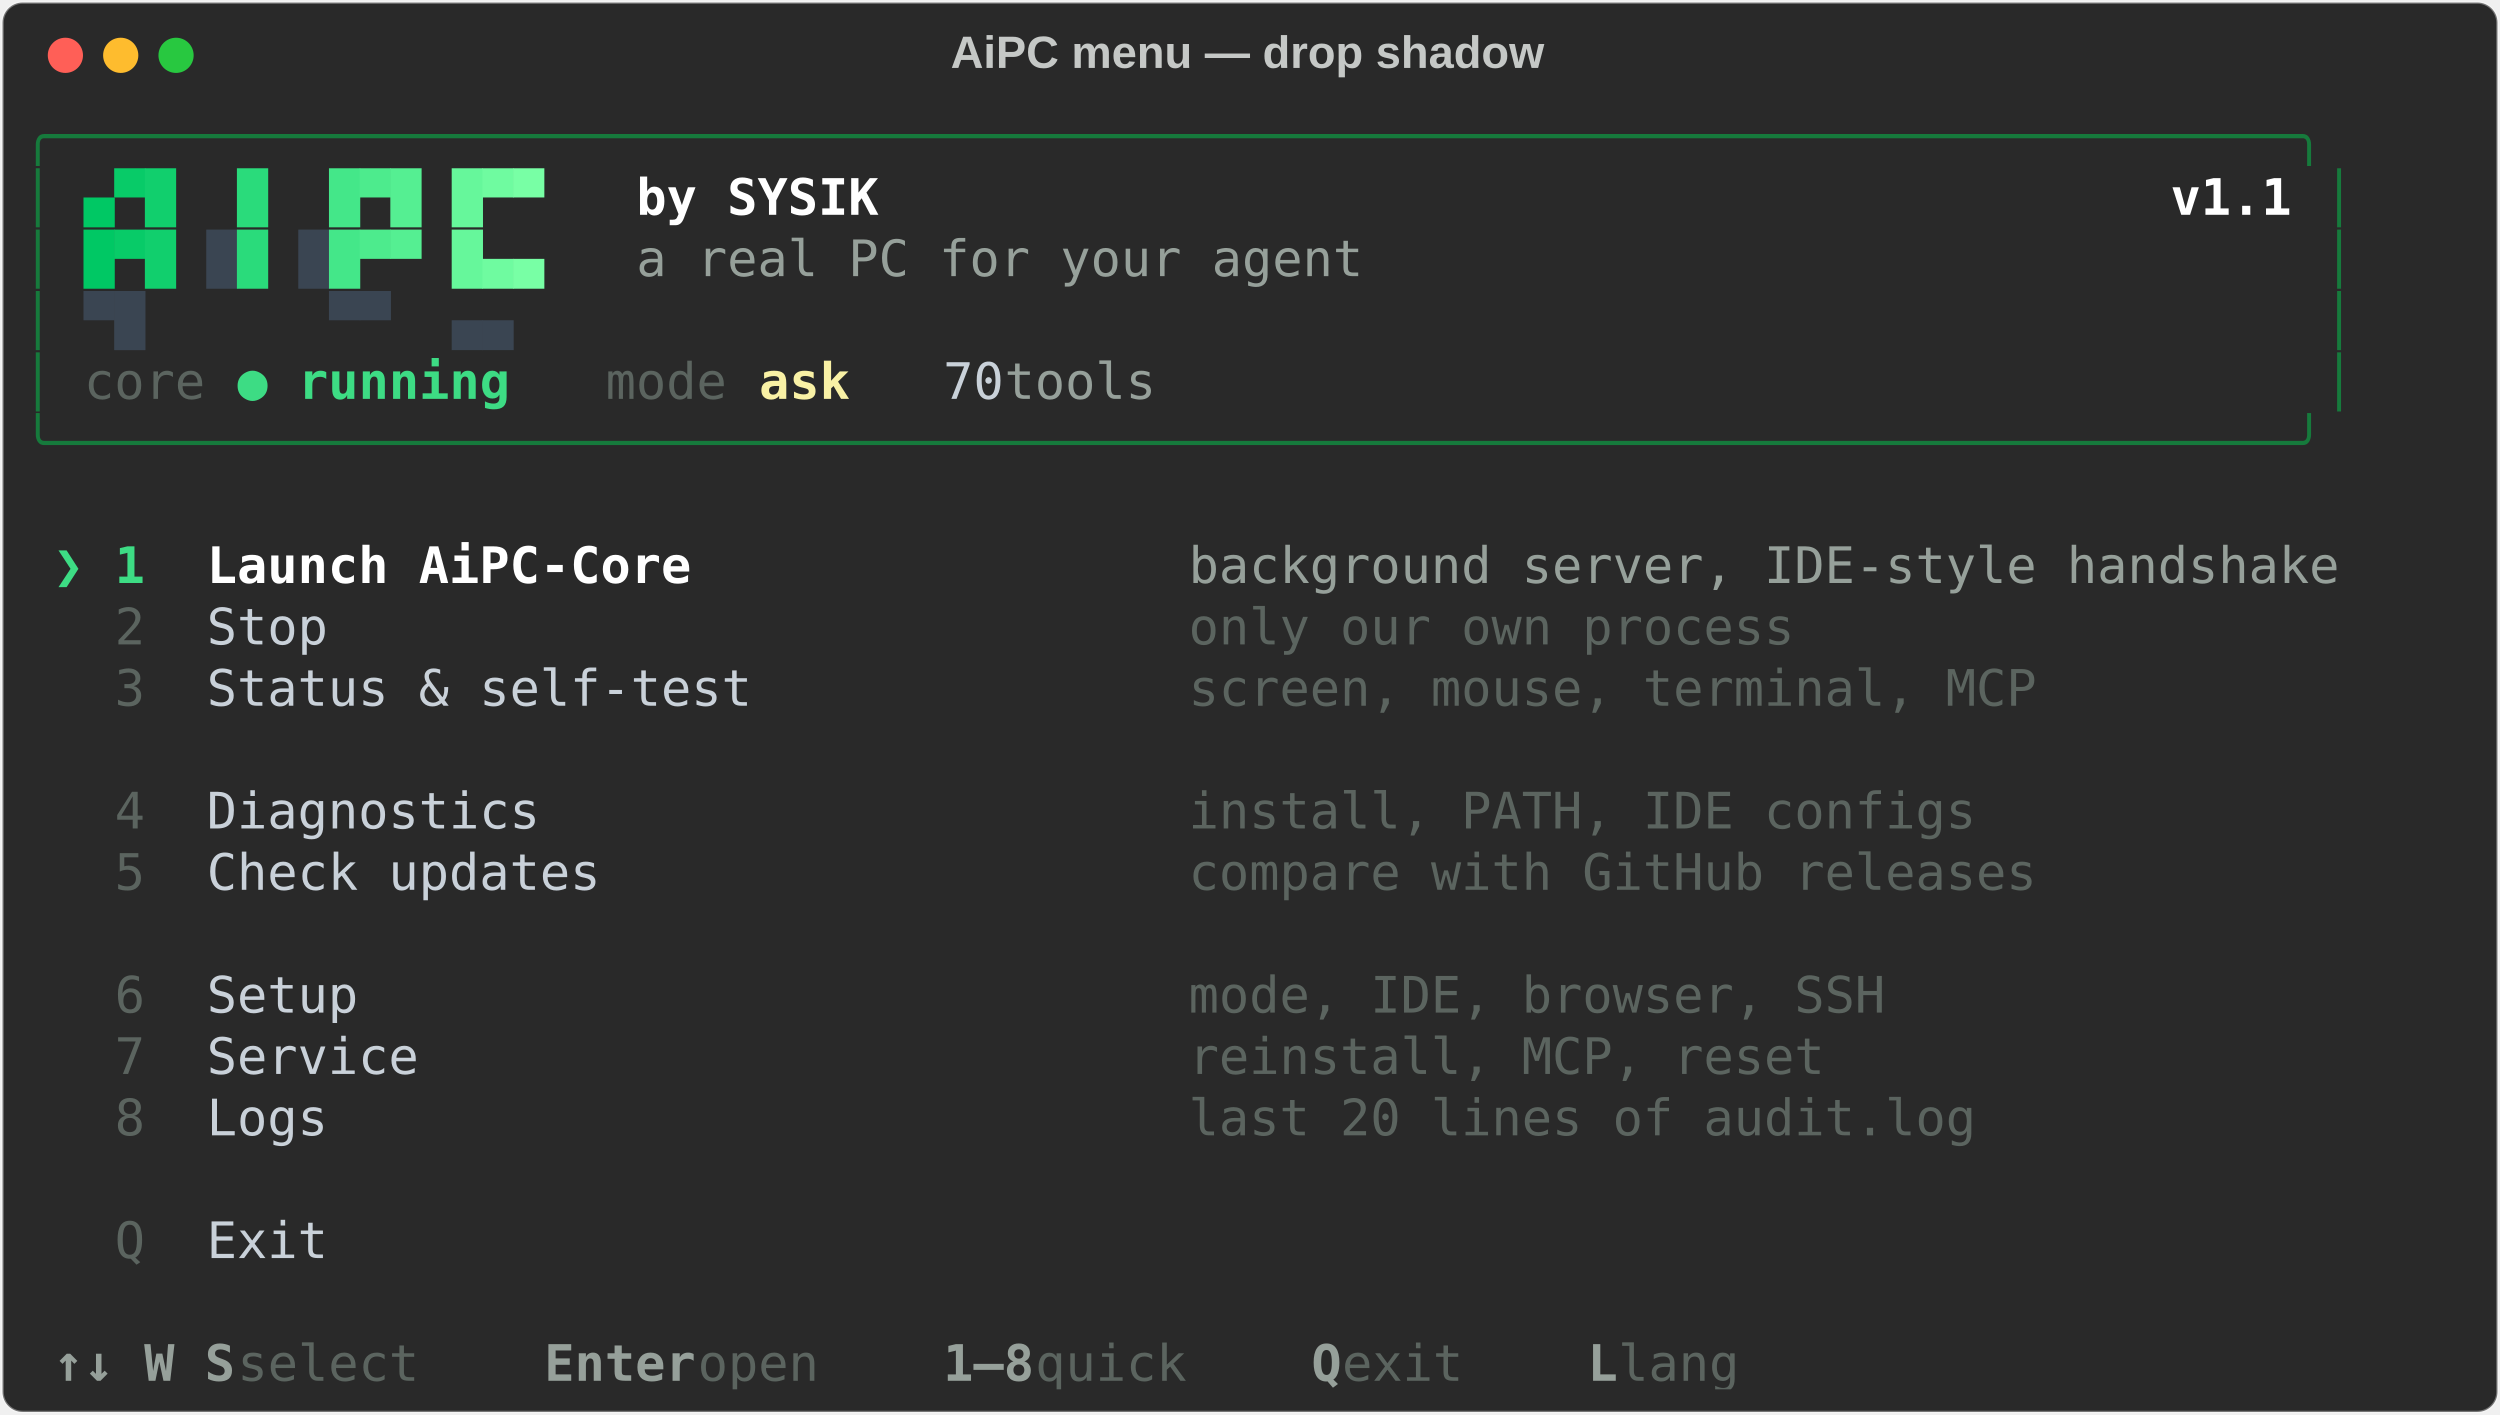
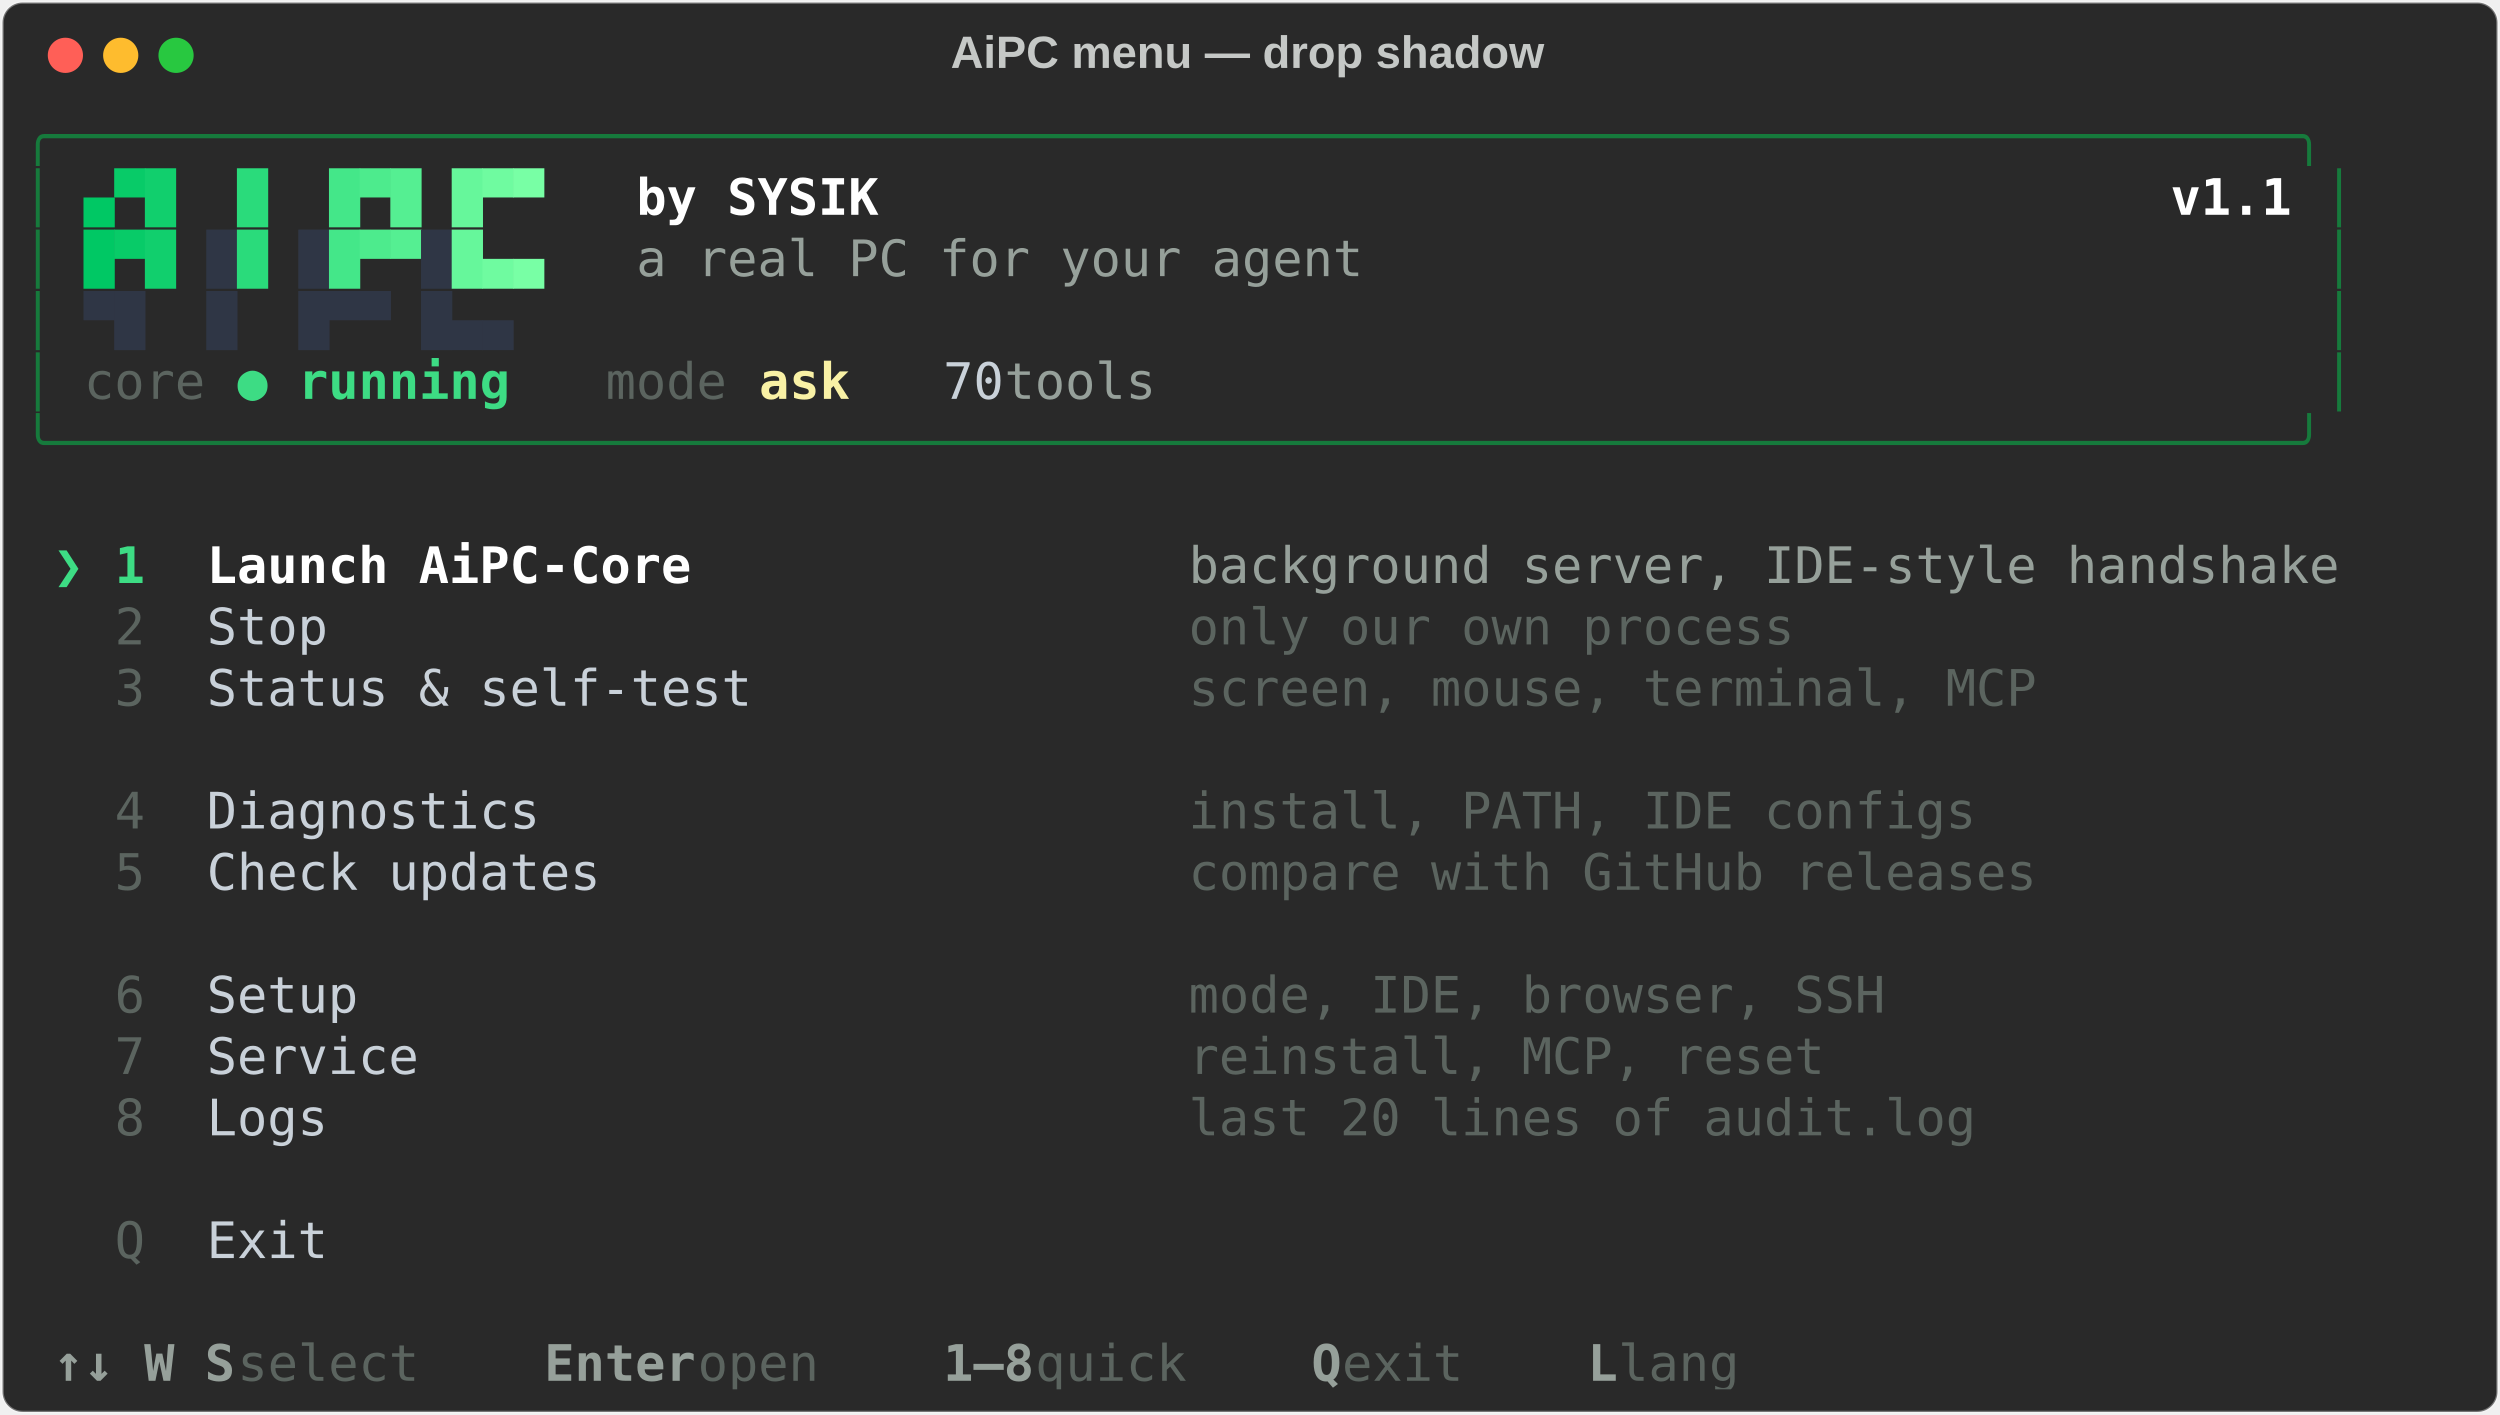
<svg xmlns="http://www.w3.org/2000/svg" class="rich-terminal" viewBox="0 0 994 562.4">
  <style>

    @font-face {
        font-family: "Fira Code";
        src: local("FiraCode-Regular"),
                url("https://cdnjs.cloudflare.com/ajax/libs/firacode/6.2.0/woff2/FiraCode-Regular.woff2") format("woff2"),
                url("https://cdnjs.cloudflare.com/ajax/libs/firacode/6.2.0/woff/FiraCode-Regular.woff") format("woff");
        font-style: normal;
        font-weight: 400;
    }
    @font-face {
        font-family: "Fira Code";
        src: local("FiraCode-Bold"),
                url("https://cdnjs.cloudflare.com/ajax/libs/firacode/6.2.0/woff2/FiraCode-Bold.woff2") format("woff2"),
                url("https://cdnjs.cloudflare.com/ajax/libs/firacode/6.2.0/woff/FiraCode-Bold.woff") format("woff");
        font-style: bold;
        font-weight: 700;
    }

-     .terminal-64124390-matrix {
+     .terminal-2861305005-matrix {
        font-family: Fira Code, monospace;
        font-size: 20px;
        line-height: 24.4px;
        font-variant-east-asian: full-width;
    }

-     .terminal-64124390-title {
+     .terminal-2861305005-title {
        font-size: 18px;
        font-weight: bold;
        font-family: arial;
    }

-     .terminal-64124390-r1 { fill: #167a3c }
- .terminal-64124390-r2 { fill: #c5c8c6 }
- .terminal-64124390-r3 { fill: #00c864;font-weight: bold }
- .terminal-64124390-r4 { fill: #08cb68;font-weight: bold }
- .terminal-64124390-r5 { fill: #11cf6d;font-weight: bold }
- .terminal-64124390-r6 { fill: #19d371;font-weight: bold }
- .terminal-64124390-r7 { fill: #22d776;font-weight: bold }
- .terminal-64124390-r8 { fill: #2adb7b;font-weight: bold }
- .terminal-64124390-r9 { fill: #33df7f;font-weight: bold }
- .terminal-64124390-r10 { fill: #3ce384;font-weight: bold }
- .terminal-64124390-r11 { fill: #44e789;font-weight: bold }
- .terminal-64124390-r12 { fill: #4deb8d;font-weight: bold }
- .terminal-64124390-r13 { fill: #55ef92;font-weight: bold }
- .terminal-64124390-r14 { fill: #5ef397;font-weight: bold }
- .terminal-64124390-r15 { fill: #66f79b;font-weight: bold }
- .terminal-64124390-r16 { fill: #6ffba0;font-weight: bold }
- .terminal-64124390-r17 { fill: #78ffa5;font-weight: bold }
- .terminal-64124390-r18 { fill: #ffffff;font-weight: bold }
- .terminal-64124390-r19 { fill: #3a4552 }
- .terminal-64124390-r20 { fill: #96a09a }
- .terminal-64124390-r21 { fill: #5b645f }
- .terminal-64124390-r22 { fill: #3ddc84;font-weight: bold }
- .terminal-64124390-r23 { fill: #f9f1a5;font-weight: bold }
- .terminal-64124390-r24 { fill: #c9d1d9 }
- .terminal-64124390-r25 { fill: #96a09a;font-weight: bold }
+     .terminal-2861305005-r1 { fill: #167a3c }
+ .terminal-2861305005-r2 { fill: #c5c8c6 }
+ .terminal-2861305005-r3 { fill: #00c864;font-weight: bold }
+ .terminal-2861305005-r4 { fill: #08cb68;font-weight: bold }
+ .terminal-2861305005-r5 { fill: #11cf6d;font-weight: bold }
+ .terminal-2861305005-r6 { fill: #19d371;font-weight: bold }
+ .terminal-2861305005-r7 { fill: #22d776;font-weight: bold }
+ .terminal-2861305005-r8 { fill: #2adb7b;font-weight: bold }
+ .terminal-2861305005-r9 { fill: #33df7f;font-weight: bold }
+ .terminal-2861305005-r10 { fill: #3ce384;font-weight: bold }
+ .terminal-2861305005-r11 { fill: #44e789;font-weight: bold }
+ .terminal-2861305005-r12 { fill: #4deb8d;font-weight: bold }
+ .terminal-2861305005-r13 { fill: #55ef92;font-weight: bold }
+ .terminal-2861305005-r14 { fill: #5ef397;font-weight: bold }
+ .terminal-2861305005-r15 { fill: #66f79b;font-weight: bold }
+ .terminal-2861305005-r16 { fill: #6ffba0;font-weight: bold }
+ .terminal-2861305005-r17 { fill: #78ffa5;font-weight: bold }
+ .terminal-2861305005-r18 { fill: #ffffff;font-weight: bold }
+ .terminal-2861305005-r19 { fill: #2f3645 }
+ .terminal-2861305005-r20 { fill: #96a09a }
+ .terminal-2861305005-r21 { fill: #5b645f }
+ .terminal-2861305005-r22 { fill: #3ddc84;font-weight: bold }
+ .terminal-2861305005-r23 { fill: #f9f1a5;font-weight: bold }
+ .terminal-2861305005-r24 { fill: #c9d1d9 }
+ .terminal-2861305005-r25 { fill: #96a09a;font-weight: bold }
    </style>
  <defs>
-     <clipPath id="terminal-64124390-clip-terminal">
+     <clipPath id="terminal-2861305005-clip-terminal">
      <rect x="0" y="0" width="975.0" height="511.4" />
    </clipPath>
-     <clipPath id="terminal-64124390-line-0">
+     <clipPath id="terminal-2861305005-line-0">
      <rect x="0" y="1.5" width="976" height="24.65" />
    </clipPath>
-     <clipPath id="terminal-64124390-line-1">
+     <clipPath id="terminal-2861305005-line-1">
      <rect x="0" y="25.9" width="976" height="24.65" />
    </clipPath>
-     <clipPath id="terminal-64124390-line-2">
+     <clipPath id="terminal-2861305005-line-2">
      <rect x="0" y="50.3" width="976" height="24.65" />
    </clipPath>
-     <clipPath id="terminal-64124390-line-3">
+     <clipPath id="terminal-2861305005-line-3">
      <rect x="0" y="74.7" width="976" height="24.65" />
    </clipPath>
-     <clipPath id="terminal-64124390-line-4">
+     <clipPath id="terminal-2861305005-line-4">
      <rect x="0" y="99.1" width="976" height="24.65" />
    </clipPath>
-     <clipPath id="terminal-64124390-line-5">
+     <clipPath id="terminal-2861305005-line-5">
      <rect x="0" y="123.5" width="976" height="24.65" />
    </clipPath>
-     <clipPath id="terminal-64124390-line-6">
+     <clipPath id="terminal-2861305005-line-6">
      <rect x="0" y="147.9" width="976" height="24.65" />
    </clipPath>
-     <clipPath id="terminal-64124390-line-7">
+     <clipPath id="terminal-2861305005-line-7">
      <rect x="0" y="172.3" width="976" height="24.65" />
    </clipPath>
-     <clipPath id="terminal-64124390-line-8">
+     <clipPath id="terminal-2861305005-line-8">
      <rect x="0" y="196.7" width="976" height="24.65" />
    </clipPath>
-     <clipPath id="terminal-64124390-line-9">
+     <clipPath id="terminal-2861305005-line-9">
      <rect x="0" y="221.1" width="976" height="24.65" />
    </clipPath>
-     <clipPath id="terminal-64124390-line-10">
+     <clipPath id="terminal-2861305005-line-10">
      <rect x="0" y="245.5" width="976" height="24.65" />
    </clipPath>
-     <clipPath id="terminal-64124390-line-11">
+     <clipPath id="terminal-2861305005-line-11">
      <rect x="0" y="269.9" width="976" height="24.65" />
    </clipPath>
-     <clipPath id="terminal-64124390-line-12">
+     <clipPath id="terminal-2861305005-line-12">
      <rect x="0" y="294.3" width="976" height="24.65" />
    </clipPath>
-     <clipPath id="terminal-64124390-line-13">
+     <clipPath id="terminal-2861305005-line-13">
      <rect x="0" y="318.7" width="976" height="24.65" />
    </clipPath>
-     <clipPath id="terminal-64124390-line-14">
+     <clipPath id="terminal-2861305005-line-14">
      <rect x="0" y="343.1" width="976" height="24.65" />
    </clipPath>
-     <clipPath id="terminal-64124390-line-15">
+     <clipPath id="terminal-2861305005-line-15">
      <rect x="0" y="367.5" width="976" height="24.65" />
    </clipPath>
-     <clipPath id="terminal-64124390-line-16">
+     <clipPath id="terminal-2861305005-line-16">
      <rect x="0" y="391.9" width="976" height="24.65" />
    </clipPath>
-     <clipPath id="terminal-64124390-line-17">
+     <clipPath id="terminal-2861305005-line-17">
      <rect x="0" y="416.3" width="976" height="24.65" />
    </clipPath>
-     <clipPath id="terminal-64124390-line-18">
+     <clipPath id="terminal-2861305005-line-18">
      <rect x="0" y="440.7" width="976" height="24.65" />
    </clipPath>
-     <clipPath id="terminal-64124390-line-19">
+     <clipPath id="terminal-2861305005-line-19">
      <rect x="0" y="465.1" width="976" height="24.65" />
    </clipPath>
  </defs>
  <rect fill="#292929" stroke="rgba(255,255,255,0.35)" stroke-width="1" x="1" y="1" width="992" height="560.4" rx="8" />
-   <text class="terminal-64124390-title" fill="#c5c8c6" text-anchor="middle" x="496" y="27">AiPC menu — drop shadow</text>
+   <text class="terminal-2861305005-title" fill="#c5c8c6" text-anchor="middle" x="496" y="27">AiPC menu — drop shadow</text>
  <g transform="translate(26,22)">
    <circle cx="0" cy="0" r="7" fill="#ff5f57" />
    <circle cx="22" cy="0" r="7" fill="#febc2e" />
    <circle cx="44" cy="0" r="7" fill="#28c840" />
  </g>
-   <g transform="translate(9, 41)" clip-path="url(#terminal-64124390-clip-terminal)">
-     <g class="terminal-64124390-matrix">
-       <text class="terminal-64124390-r1" x="0" y="20" textLength="927.2" clip-path="url(#terminal-64124390-line-0)">╭──────────────────────────────────────────────────────────────────────────╮</text>
-       <text class="terminal-64124390-r2" x="976" y="20" textLength="12.2" clip-path="url(#terminal-64124390-line-0)">
- </text>
-       <text class="terminal-64124390-r1" x="0" y="44.4" textLength="12.2" clip-path="url(#terminal-64124390-line-1)">│</text>
-       <text class="terminal-64124390-r3" x="24.4" y="44.4" textLength="12.2" clip-path="url(#terminal-64124390-line-1)">▄</text>
-       <text class="terminal-64124390-r4" x="36.6" y="44.4" textLength="12.2" clip-path="url(#terminal-64124390-line-1)">▀</text>
-       <text class="terminal-64124390-r5" x="48.8" y="44.4" textLength="12.2" clip-path="url(#terminal-64124390-line-1)">█</text>
-       <text class="terminal-64124390-r8" x="85.4" y="44.4" textLength="12.2" clip-path="url(#terminal-64124390-line-1)">█</text>
-       <text class="terminal-64124390-r11" x="122" y="44.4" textLength="12.2" clip-path="url(#terminal-64124390-line-1)">█</text>
-       <text class="terminal-64124390-r12" x="134.2" y="44.4" textLength="12.2" clip-path="url(#terminal-64124390-line-1)">▀</text>
-       <text class="terminal-64124390-r13" x="146.4" y="44.4" textLength="12.2" clip-path="url(#terminal-64124390-line-1)">█</text>
-       <text class="terminal-64124390-r15" x="170.8" y="44.4" textLength="12.2" clip-path="url(#terminal-64124390-line-1)">█</text>
-       <text class="terminal-64124390-r16" x="183" y="44.4" textLength="12.2" clip-path="url(#terminal-64124390-line-1)">▀</text>
-       <text class="terminal-64124390-r17" x="195.2" y="44.4" textLength="12.2" clip-path="url(#terminal-64124390-line-1)">▀</text>
-       <text class="terminal-64124390-r18" x="244" y="44.4" textLength="97.6" clip-path="url(#terminal-64124390-line-1)">by SYSIK</text>
-       <text class="terminal-64124390-r18" x="854" y="44.4" textLength="48.8" clip-path="url(#terminal-64124390-line-1)">v1.1</text>
-       <text class="terminal-64124390-r1" x="915" y="44.4" textLength="12.2" clip-path="url(#terminal-64124390-line-1)">│</text>
-       <text class="terminal-64124390-r2" x="976" y="44.4" textLength="12.2" clip-path="url(#terminal-64124390-line-1)">
- </text>
-       <text class="terminal-64124390-r1" x="0" y="68.8" textLength="12.2" clip-path="url(#terminal-64124390-line-2)">│</text>
-       <text class="terminal-64124390-r3" x="24.4" y="68.8" textLength="12.2" clip-path="url(#terminal-64124390-line-2)">█</text>
-       <text class="terminal-64124390-r4" x="36.6" y="68.8" textLength="12.2" clip-path="url(#terminal-64124390-line-2)">▀</text>
-       <text class="terminal-64124390-r5" x="48.8" y="68.8" textLength="12.2" clip-path="url(#terminal-64124390-line-2)">█</text>
-       <text class="terminal-64124390-r19" x="73.2" y="68.8" textLength="12.2" clip-path="url(#terminal-64124390-line-2)">█</text>
-       <text class="terminal-64124390-r8" x="85.4" y="68.8" textLength="12.2" clip-path="url(#terminal-64124390-line-2)">█</text>
-       <text class="terminal-64124390-r19" x="109.8" y="68.8" textLength="12.2" clip-path="url(#terminal-64124390-line-2)">█</text>
-       <text class="terminal-64124390-r11" x="122" y="68.8" textLength="12.2" clip-path="url(#terminal-64124390-line-2)">█</text>
-       <text class="terminal-64124390-r12" x="134.2" y="68.8" textLength="12.2" clip-path="url(#terminal-64124390-line-2)">▀</text>
-       <text class="terminal-64124390-r13" x="146.4" y="68.8" textLength="12.2" clip-path="url(#terminal-64124390-line-2)">▀</text>
-       <text class="terminal-64124390-r15" x="170.8" y="68.8" textLength="12.2" clip-path="url(#terminal-64124390-line-2)">█</text>
-       <text class="terminal-64124390-r16" x="183" y="68.8" textLength="12.2" clip-path="url(#terminal-64124390-line-2)">▄</text>
-       <text class="terminal-64124390-r17" x="195.2" y="68.8" textLength="12.2" clip-path="url(#terminal-64124390-line-2)">▄</text>
-       <text class="terminal-64124390-r20" x="244" y="68.8" textLength="292.8" clip-path="url(#terminal-64124390-line-2)">a real PC for your agent</text>
-       <text class="terminal-64124390-r1" x="915" y="68.8" textLength="12.2" clip-path="url(#terminal-64124390-line-2)">│</text>
-       <text class="terminal-64124390-r2" x="976" y="68.8" textLength="12.2" clip-path="url(#terminal-64124390-line-2)">
- </text>
-       <text class="terminal-64124390-r1" x="0" y="93.2" textLength="12.2" clip-path="url(#terminal-64124390-line-3)">│</text>
-       <text class="terminal-64124390-r19" x="24.4" y="93.2" textLength="12.2" clip-path="url(#terminal-64124390-line-3)">▀</text>
-       <text class="terminal-64124390-r19" x="36.6" y="93.2" textLength="12.2" clip-path="url(#terminal-64124390-line-3)">█</text>
-       <text class="terminal-64124390-r19" x="122" y="93.2" textLength="12.2" clip-path="url(#terminal-64124390-line-3)">▀</text>
-       <text class="terminal-64124390-r19" x="134.2" y="93.2" textLength="12.2" clip-path="url(#terminal-64124390-line-3)">▀</text>
-       <text class="terminal-64124390-r19" x="170.8" y="93.2" textLength="12.2" clip-path="url(#terminal-64124390-line-3)">▄</text>
-       <text class="terminal-64124390-r19" x="183" y="93.2" textLength="12.2" clip-path="url(#terminal-64124390-line-3)">▄</text>
-       <text class="terminal-64124390-r1" x="915" y="93.2" textLength="12.2" clip-path="url(#terminal-64124390-line-3)">│</text>
-       <text class="terminal-64124390-r2" x="976" y="93.2" textLength="12.2" clip-path="url(#terminal-64124390-line-3)">
- </text>
-       <text class="terminal-64124390-r1" x="0" y="117.6" textLength="12.2" clip-path="url(#terminal-64124390-line-4)">│</text>
-       <text class="terminal-64124390-r21" x="24.4" y="117.6" textLength="61" clip-path="url(#terminal-64124390-line-4)">core </text>
-       <text class="terminal-64124390-r22" x="85.4" y="117.6" textLength="109.8" clip-path="url(#terminal-64124390-line-4)">● running</text>
-       <text class="terminal-64124390-r21" x="231.8" y="117.6" textLength="48.8" clip-path="url(#terminal-64124390-line-4)">mode</text>
-       <text class="terminal-64124390-r23" x="292.8" y="117.6" textLength="36.6" clip-path="url(#terminal-64124390-line-4)">ask</text>
-       <text class="terminal-64124390-r24" x="366" y="117.6" textLength="24.4" clip-path="url(#terminal-64124390-line-4)">70</text>
-       <text class="terminal-64124390-r20" x="390.4" y="117.6" textLength="73.2" clip-path="url(#terminal-64124390-line-4)"> tools</text>
-       <text class="terminal-64124390-r1" x="915" y="117.6" textLength="12.2" clip-path="url(#terminal-64124390-line-4)">│</text>
-       <text class="terminal-64124390-r2" x="976" y="117.6" textLength="12.2" clip-path="url(#terminal-64124390-line-4)">
- </text>
-       <text class="terminal-64124390-r1" x="0" y="142" textLength="927.2" clip-path="url(#terminal-64124390-line-5)">╰──────────────────────────────────────────────────────────────────────────╯</text>
-       <text class="terminal-64124390-r2" x="976" y="142" textLength="12.2" clip-path="url(#terminal-64124390-line-5)">
- </text>
-       <text class="terminal-64124390-r2" x="976" y="166.4" textLength="12.2" clip-path="url(#terminal-64124390-line-6)">
- </text>
-       <text class="terminal-64124390-r22" x="12.2" y="190.8" textLength="12.2" clip-path="url(#terminal-64124390-line-7)">❯</text>
-       <text class="terminal-64124390-r22" x="36.6" y="190.8" textLength="12.2" clip-path="url(#terminal-64124390-line-7)">1</text>
-       <text class="terminal-64124390-r18" x="73.2" y="190.8" textLength="390.4" clip-path="url(#terminal-64124390-line-7)">Launch AiPC-Core                </text>
-       <text class="terminal-64124390-r20" x="463.6" y="190.8" textLength="463.6" clip-path="url(#terminal-64124390-line-7)">background server, IDE-style handshake</text>
-       <text class="terminal-64124390-r2" x="976" y="190.8" textLength="12.2" clip-path="url(#terminal-64124390-line-7)">
- </text>
-       <text class="terminal-64124390-r21" x="36.6" y="215.2" textLength="12.2" clip-path="url(#terminal-64124390-line-8)">2</text>
-       <text class="terminal-64124390-r24" x="73.2" y="215.2" textLength="390.4" clip-path="url(#terminal-64124390-line-8)">Stop                            </text>
-       <text class="terminal-64124390-r21" x="463.6" y="215.2" textLength="244" clip-path="url(#terminal-64124390-line-8)">only our own process</text>
-       <text class="terminal-64124390-r2" x="976" y="215.2" textLength="12.2" clip-path="url(#terminal-64124390-line-8)">
- </text>
-       <text class="terminal-64124390-r21" x="36.6" y="239.6" textLength="12.2" clip-path="url(#terminal-64124390-line-9)">3</text>
-       <text class="terminal-64124390-r24" x="73.2" y="239.6" textLength="390.4" clip-path="url(#terminal-64124390-line-9)">Status &amp; self-test              </text>
-       <text class="terminal-64124390-r21" x="463.6" y="239.6" textLength="341.6" clip-path="url(#terminal-64124390-line-9)">screen, mouse, terminal, MCP</text>
-       <text class="terminal-64124390-r2" x="976" y="239.6" textLength="12.2" clip-path="url(#terminal-64124390-line-9)">
- </text>
-       <text class="terminal-64124390-r2" x="976" y="264" textLength="12.2" clip-path="url(#terminal-64124390-line-10)">
- </text>
-       <text class="terminal-64124390-r21" x="36.6" y="288.4" textLength="12.2" clip-path="url(#terminal-64124390-line-11)">4</text>
-       <text class="terminal-64124390-r24" x="73.2" y="288.4" textLength="390.4" clip-path="url(#terminal-64124390-line-11)">Diagnostics                     </text>
-       <text class="terminal-64124390-r21" x="463.6" y="288.4" textLength="317.2" clip-path="url(#terminal-64124390-line-11)">install, PATH, IDE configs</text>
-       <text class="terminal-64124390-r2" x="976" y="288.4" textLength="12.2" clip-path="url(#terminal-64124390-line-11)">
- </text>
-       <text class="terminal-64124390-r21" x="36.6" y="312.8" textLength="12.2" clip-path="url(#terminal-64124390-line-12)">5</text>
-       <text class="terminal-64124390-r24" x="73.2" y="312.8" textLength="390.4" clip-path="url(#terminal-64124390-line-12)">Check updates                   </text>
-       <text class="terminal-64124390-r21" x="463.6" y="312.8" textLength="341.6" clip-path="url(#terminal-64124390-line-12)">compare with GitHub releases</text>
-       <text class="terminal-64124390-r2" x="976" y="312.8" textLength="12.2" clip-path="url(#terminal-64124390-line-12)">
- </text>
-       <text class="terminal-64124390-r2" x="976" y="337.2" textLength="12.2" clip-path="url(#terminal-64124390-line-13)">
- </text>
-       <text class="terminal-64124390-r21" x="36.6" y="361.6" textLength="12.2" clip-path="url(#terminal-64124390-line-14)">6</text>
-       <text class="terminal-64124390-r24" x="73.2" y="361.6" textLength="390.4" clip-path="url(#terminal-64124390-line-14)">Setup                           </text>
-       <text class="terminal-64124390-r21" x="463.6" y="361.6" textLength="280.6" clip-path="url(#terminal-64124390-line-14)">mode, IDE, browser, SSH</text>
-       <text class="terminal-64124390-r2" x="976" y="361.6" textLength="12.2" clip-path="url(#terminal-64124390-line-14)">
- </text>
-       <text class="terminal-64124390-r21" x="36.6" y="386" textLength="12.2" clip-path="url(#terminal-64124390-line-15)">7</text>
-       <text class="terminal-64124390-r24" x="73.2" y="386" textLength="390.4" clip-path="url(#terminal-64124390-line-15)">Service                         </text>
-       <text class="terminal-64124390-r21" x="463.6" y="386" textLength="256.2" clip-path="url(#terminal-64124390-line-15)">reinstall, MCP, reset</text>
-       <text class="terminal-64124390-r2" x="976" y="386" textLength="12.2" clip-path="url(#terminal-64124390-line-15)">
- </text>
-       <text class="terminal-64124390-r21" x="36.6" y="410.4" textLength="12.2" clip-path="url(#terminal-64124390-line-16)">8</text>
-       <text class="terminal-64124390-r24" x="73.2" y="410.4" textLength="390.4" clip-path="url(#terminal-64124390-line-16)">Logs                            </text>
-       <text class="terminal-64124390-r21" x="463.6" y="410.4" textLength="317.2" clip-path="url(#terminal-64124390-line-16)">last 20 lines of audit.log</text>
-       <text class="terminal-64124390-r2" x="976" y="410.4" textLength="12.2" clip-path="url(#terminal-64124390-line-16)">
- </text>
-       <text class="terminal-64124390-r2" x="976" y="434.8" textLength="12.2" clip-path="url(#terminal-64124390-line-17)">
- </text>
-       <text class="terminal-64124390-r21" x="36.6" y="459.2" textLength="12.2" clip-path="url(#terminal-64124390-line-18)">Q</text>
-       <text class="terminal-64124390-r24" x="73.2" y="459.2" textLength="48.8" clip-path="url(#terminal-64124390-line-18)">Exit</text>
-       <text class="terminal-64124390-r2" x="976" y="459.2" textLength="12.2" clip-path="url(#terminal-64124390-line-18)">
- </text>
-       <text class="terminal-64124390-r2" x="976" y="483.6" textLength="12.2" clip-path="url(#terminal-64124390-line-19)">
- </text>
-       <text class="terminal-64124390-r25" x="12.2" y="508" textLength="73.2" clip-path="url(#terminal-64124390-line-20)">↑↓ W S</text>
-       <text class="terminal-64124390-r21" x="85.4" y="508" textLength="85.4" clip-path="url(#terminal-64124390-line-20)"> select</text>
-       <text class="terminal-64124390-r25" x="207.4" y="508" textLength="61" clip-path="url(#terminal-64124390-line-20)">Enter</text>
-       <text class="terminal-64124390-r21" x="268.4" y="508" textLength="61" clip-path="url(#terminal-64124390-line-20)"> open</text>
-       <text class="terminal-64124390-r25" x="366" y="508" textLength="36.6" clip-path="url(#terminal-64124390-line-20)">1–8</text>
-       <text class="terminal-64124390-r21" x="402.6" y="508" textLength="73.2" clip-path="url(#terminal-64124390-line-20)"> quick</text>
-       <text class="terminal-64124390-r25" x="512.4" y="508" textLength="12.2" clip-path="url(#terminal-64124390-line-20)">Q</text>
-       <text class="terminal-64124390-r21" x="524.6" y="508" textLength="61" clip-path="url(#terminal-64124390-line-20)"> exit</text>
-       <text class="terminal-64124390-r25" x="622.2" y="508" textLength="12.2" clip-path="url(#terminal-64124390-line-20)">L</text>
-       <text class="terminal-64124390-r21" x="634.4" y="508" textLength="61" clip-path="url(#terminal-64124390-line-20)"> lang</text>
-       <text class="terminal-64124390-r2" x="976" y="508" textLength="12.2" clip-path="url(#terminal-64124390-line-20)">
+   <g transform="translate(9, 41)" clip-path="url(#terminal-2861305005-clip-terminal)">
+     <g class="terminal-2861305005-matrix">
+       <text class="terminal-2861305005-r1" x="0" y="20" textLength="927.2" clip-path="url(#terminal-2861305005-line-0)">╭──────────────────────────────────────────────────────────────────────────╮</text>
+       <text class="terminal-2861305005-r2" x="976" y="20" textLength="12.2" clip-path="url(#terminal-2861305005-line-0)">
+ </text>
+       <text class="terminal-2861305005-r1" x="0" y="44.4" textLength="12.2" clip-path="url(#terminal-2861305005-line-1)">│</text>
+       <text class="terminal-2861305005-r3" x="24.4" y="44.4" textLength="12.2" clip-path="url(#terminal-2861305005-line-1)">▄</text>
+       <text class="terminal-2861305005-r4" x="36.6" y="44.4" textLength="12.2" clip-path="url(#terminal-2861305005-line-1)">▀</text>
+       <text class="terminal-2861305005-r5" x="48.8" y="44.4" textLength="12.2" clip-path="url(#terminal-2861305005-line-1)">█</text>
+       <text class="terminal-2861305005-r8" x="85.4" y="44.4" textLength="12.2" clip-path="url(#terminal-2861305005-line-1)">█</text>
+       <text class="terminal-2861305005-r11" x="122" y="44.4" textLength="12.2" clip-path="url(#terminal-2861305005-line-1)">█</text>
+       <text class="terminal-2861305005-r12" x="134.2" y="44.4" textLength="12.2" clip-path="url(#terminal-2861305005-line-1)">▀</text>
+       <text class="terminal-2861305005-r13" x="146.4" y="44.4" textLength="12.2" clip-path="url(#terminal-2861305005-line-1)">█</text>
+       <text class="terminal-2861305005-r15" x="170.8" y="44.4" textLength="12.2" clip-path="url(#terminal-2861305005-line-1)">█</text>
+       <text class="terminal-2861305005-r16" x="183" y="44.4" textLength="12.2" clip-path="url(#terminal-2861305005-line-1)">▀</text>
+       <text class="terminal-2861305005-r17" x="195.2" y="44.4" textLength="12.2" clip-path="url(#terminal-2861305005-line-1)">▀</text>
+       <text class="terminal-2861305005-r18" x="244" y="44.4" textLength="97.6" clip-path="url(#terminal-2861305005-line-1)">by SYSIK</text>
+       <text class="terminal-2861305005-r18" x="854" y="44.4" textLength="48.8" clip-path="url(#terminal-2861305005-line-1)">v1.1</text>
+       <text class="terminal-2861305005-r1" x="915" y="44.4" textLength="12.2" clip-path="url(#terminal-2861305005-line-1)">│</text>
+       <text class="terminal-2861305005-r2" x="976" y="44.4" textLength="12.2" clip-path="url(#terminal-2861305005-line-1)">
+ </text>
+       <text class="terminal-2861305005-r1" x="0" y="68.8" textLength="12.2" clip-path="url(#terminal-2861305005-line-2)">│</text>
+       <text class="terminal-2861305005-r3" x="24.4" y="68.8" textLength="12.2" clip-path="url(#terminal-2861305005-line-2)">█</text>
+       <text class="terminal-2861305005-r4" x="36.6" y="68.8" textLength="12.2" clip-path="url(#terminal-2861305005-line-2)">▀</text>
+       <text class="terminal-2861305005-r5" x="48.8" y="68.8" textLength="12.2" clip-path="url(#terminal-2861305005-line-2)">█</text>
+       <text class="terminal-2861305005-r19" x="73.2" y="68.8" textLength="12.2" clip-path="url(#terminal-2861305005-line-2)">█</text>
+       <text class="terminal-2861305005-r8" x="85.4" y="68.8" textLength="12.2" clip-path="url(#terminal-2861305005-line-2)">█</text>
+       <text class="terminal-2861305005-r19" x="109.8" y="68.8" textLength="12.2" clip-path="url(#terminal-2861305005-line-2)">█</text>
+       <text class="terminal-2861305005-r11" x="122" y="68.8" textLength="12.2" clip-path="url(#terminal-2861305005-line-2)">█</text>
+       <text class="terminal-2861305005-r12" x="134.2" y="68.8" textLength="12.2" clip-path="url(#terminal-2861305005-line-2)">▀</text>
+       <text class="terminal-2861305005-r13" x="146.4" y="68.8" textLength="12.2" clip-path="url(#terminal-2861305005-line-2)">▀</text>
+       <text class="terminal-2861305005-r19" x="158.6" y="68.8" textLength="12.2" clip-path="url(#terminal-2861305005-line-2)">█</text>
+       <text class="terminal-2861305005-r15" x="170.8" y="68.8" textLength="12.2" clip-path="url(#terminal-2861305005-line-2)">█</text>
+       <text class="terminal-2861305005-r16" x="183" y="68.8" textLength="12.2" clip-path="url(#terminal-2861305005-line-2)">▄</text>
+       <text class="terminal-2861305005-r17" x="195.2" y="68.8" textLength="12.2" clip-path="url(#terminal-2861305005-line-2)">▄</text>
+       <text class="terminal-2861305005-r20" x="244" y="68.8" textLength="292.8" clip-path="url(#terminal-2861305005-line-2)">a real PC for your agent</text>
+       <text class="terminal-2861305005-r1" x="915" y="68.8" textLength="12.2" clip-path="url(#terminal-2861305005-line-2)">│</text>
+       <text class="terminal-2861305005-r2" x="976" y="68.8" textLength="12.2" clip-path="url(#terminal-2861305005-line-2)">
+ </text>
+       <text class="terminal-2861305005-r1" x="0" y="93.2" textLength="12.2" clip-path="url(#terminal-2861305005-line-3)">│</text>
+       <text class="terminal-2861305005-r19" x="24.4" y="93.2" textLength="12.2" clip-path="url(#terminal-2861305005-line-3)">▀</text>
+       <text class="terminal-2861305005-r19" x="36.6" y="93.2" textLength="12.2" clip-path="url(#terminal-2861305005-line-3)">█</text>
+       <text class="terminal-2861305005-r19" x="73.2" y="93.2" textLength="12.2" clip-path="url(#terminal-2861305005-line-3)">█</text>
+       <text class="terminal-2861305005-r19" x="109.8" y="93.2" textLength="12.2" clip-path="url(#terminal-2861305005-line-3)">█</text>
+       <text class="terminal-2861305005-r19" x="122" y="93.2" textLength="12.2" clip-path="url(#terminal-2861305005-line-3)">▀</text>
+       <text class="terminal-2861305005-r19" x="134.2" y="93.2" textLength="12.2" clip-path="url(#terminal-2861305005-line-3)">▀</text>
+       <text class="terminal-2861305005-r19" x="158.6" y="93.2" textLength="12.2" clip-path="url(#terminal-2861305005-line-3)">█</text>
+       <text class="terminal-2861305005-r19" x="170.8" y="93.2" textLength="12.2" clip-path="url(#terminal-2861305005-line-3)">▄</text>
+       <text class="terminal-2861305005-r19" x="183" y="93.2" textLength="12.2" clip-path="url(#terminal-2861305005-line-3)">▄</text>
+       <text class="terminal-2861305005-r1" x="915" y="93.2" textLength="12.2" clip-path="url(#terminal-2861305005-line-3)">│</text>
+       <text class="terminal-2861305005-r2" x="976" y="93.2" textLength="12.2" clip-path="url(#terminal-2861305005-line-3)">
+ </text>
+       <text class="terminal-2861305005-r1" x="0" y="117.6" textLength="12.2" clip-path="url(#terminal-2861305005-line-4)">│</text>
+       <text class="terminal-2861305005-r21" x="24.4" y="117.6" textLength="61" clip-path="url(#terminal-2861305005-line-4)">core </text>
+       <text class="terminal-2861305005-r22" x="85.4" y="117.6" textLength="109.8" clip-path="url(#terminal-2861305005-line-4)">● running</text>
+       <text class="terminal-2861305005-r21" x="231.8" y="117.6" textLength="48.8" clip-path="url(#terminal-2861305005-line-4)">mode</text>
+       <text class="terminal-2861305005-r23" x="292.8" y="117.6" textLength="36.6" clip-path="url(#terminal-2861305005-line-4)">ask</text>
+       <text class="terminal-2861305005-r24" x="366" y="117.6" textLength="24.4" clip-path="url(#terminal-2861305005-line-4)">70</text>
+       <text class="terminal-2861305005-r20" x="390.4" y="117.6" textLength="73.2" clip-path="url(#terminal-2861305005-line-4)"> tools</text>
+       <text class="terminal-2861305005-r1" x="915" y="117.6" textLength="12.2" clip-path="url(#terminal-2861305005-line-4)">│</text>
+       <text class="terminal-2861305005-r2" x="976" y="117.6" textLength="12.2" clip-path="url(#terminal-2861305005-line-4)">
+ </text>
+       <text class="terminal-2861305005-r1" x="0" y="142" textLength="927.2" clip-path="url(#terminal-2861305005-line-5)">╰──────────────────────────────────────────────────────────────────────────╯</text>
+       <text class="terminal-2861305005-r2" x="976" y="142" textLength="12.2" clip-path="url(#terminal-2861305005-line-5)">
+ </text>
+       <text class="terminal-2861305005-r2" x="976" y="166.4" textLength="12.2" clip-path="url(#terminal-2861305005-line-6)">
+ </text>
+       <text class="terminal-2861305005-r22" x="12.2" y="190.8" textLength="12.2" clip-path="url(#terminal-2861305005-line-7)">❯</text>
+       <text class="terminal-2861305005-r22" x="36.6" y="190.8" textLength="12.2" clip-path="url(#terminal-2861305005-line-7)">1</text>
+       <text class="terminal-2861305005-r18" x="73.2" y="190.8" textLength="390.4" clip-path="url(#terminal-2861305005-line-7)">Launch AiPC-Core                </text>
+       <text class="terminal-2861305005-r20" x="463.6" y="190.8" textLength="463.6" clip-path="url(#terminal-2861305005-line-7)">background server, IDE-style handshake</text>
+       <text class="terminal-2861305005-r2" x="976" y="190.8" textLength="12.2" clip-path="url(#terminal-2861305005-line-7)">
+ </text>
+       <text class="terminal-2861305005-r21" x="36.6" y="215.2" textLength="12.2" clip-path="url(#terminal-2861305005-line-8)">2</text>
+       <text class="terminal-2861305005-r24" x="73.2" y="215.2" textLength="390.4" clip-path="url(#terminal-2861305005-line-8)">Stop                            </text>
+       <text class="terminal-2861305005-r21" x="463.6" y="215.2" textLength="244" clip-path="url(#terminal-2861305005-line-8)">only our own process</text>
+       <text class="terminal-2861305005-r2" x="976" y="215.2" textLength="12.2" clip-path="url(#terminal-2861305005-line-8)">
+ </text>
+       <text class="terminal-2861305005-r21" x="36.6" y="239.6" textLength="12.2" clip-path="url(#terminal-2861305005-line-9)">3</text>
+       <text class="terminal-2861305005-r24" x="73.2" y="239.6" textLength="390.4" clip-path="url(#terminal-2861305005-line-9)">Status &amp; self-test              </text>
+       <text class="terminal-2861305005-r21" x="463.6" y="239.6" textLength="341.6" clip-path="url(#terminal-2861305005-line-9)">screen, mouse, terminal, MCP</text>
+       <text class="terminal-2861305005-r2" x="976" y="239.6" textLength="12.2" clip-path="url(#terminal-2861305005-line-9)">
+ </text>
+       <text class="terminal-2861305005-r2" x="976" y="264" textLength="12.2" clip-path="url(#terminal-2861305005-line-10)">
+ </text>
+       <text class="terminal-2861305005-r21" x="36.6" y="288.4" textLength="12.2" clip-path="url(#terminal-2861305005-line-11)">4</text>
+       <text class="terminal-2861305005-r24" x="73.2" y="288.4" textLength="390.4" clip-path="url(#terminal-2861305005-line-11)">Diagnostics                     </text>
+       <text class="terminal-2861305005-r21" x="463.6" y="288.4" textLength="317.2" clip-path="url(#terminal-2861305005-line-11)">install, PATH, IDE configs</text>
+       <text class="terminal-2861305005-r2" x="976" y="288.4" textLength="12.2" clip-path="url(#terminal-2861305005-line-11)">
+ </text>
+       <text class="terminal-2861305005-r21" x="36.6" y="312.8" textLength="12.2" clip-path="url(#terminal-2861305005-line-12)">5</text>
+       <text class="terminal-2861305005-r24" x="73.2" y="312.8" textLength="390.4" clip-path="url(#terminal-2861305005-line-12)">Check updates                   </text>
+       <text class="terminal-2861305005-r21" x="463.6" y="312.8" textLength="341.6" clip-path="url(#terminal-2861305005-line-12)">compare with GitHub releases</text>
+       <text class="terminal-2861305005-r2" x="976" y="312.8" textLength="12.2" clip-path="url(#terminal-2861305005-line-12)">
+ </text>
+       <text class="terminal-2861305005-r2" x="976" y="337.2" textLength="12.2" clip-path="url(#terminal-2861305005-line-13)">
+ </text>
+       <text class="terminal-2861305005-r21" x="36.6" y="361.6" textLength="12.2" clip-path="url(#terminal-2861305005-line-14)">6</text>
+       <text class="terminal-2861305005-r24" x="73.2" y="361.6" textLength="390.4" clip-path="url(#terminal-2861305005-line-14)">Setup                           </text>
+       <text class="terminal-2861305005-r21" x="463.6" y="361.6" textLength="280.6" clip-path="url(#terminal-2861305005-line-14)">mode, IDE, browser, SSH</text>
+       <text class="terminal-2861305005-r2" x="976" y="361.6" textLength="12.2" clip-path="url(#terminal-2861305005-line-14)">
+ </text>
+       <text class="terminal-2861305005-r21" x="36.6" y="386" textLength="12.2" clip-path="url(#terminal-2861305005-line-15)">7</text>
+       <text class="terminal-2861305005-r24" x="73.2" y="386" textLength="390.4" clip-path="url(#terminal-2861305005-line-15)">Service                         </text>
+       <text class="terminal-2861305005-r21" x="463.6" y="386" textLength="256.2" clip-path="url(#terminal-2861305005-line-15)">reinstall, MCP, reset</text>
+       <text class="terminal-2861305005-r2" x="976" y="386" textLength="12.2" clip-path="url(#terminal-2861305005-line-15)">
+ </text>
+       <text class="terminal-2861305005-r21" x="36.6" y="410.4" textLength="12.2" clip-path="url(#terminal-2861305005-line-16)">8</text>
+       <text class="terminal-2861305005-r24" x="73.2" y="410.4" textLength="390.4" clip-path="url(#terminal-2861305005-line-16)">Logs                            </text>
+       <text class="terminal-2861305005-r21" x="463.6" y="410.4" textLength="317.2" clip-path="url(#terminal-2861305005-line-16)">last 20 lines of audit.log</text>
+       <text class="terminal-2861305005-r2" x="976" y="410.4" textLength="12.2" clip-path="url(#terminal-2861305005-line-16)">
+ </text>
+       <text class="terminal-2861305005-r2" x="976" y="434.8" textLength="12.2" clip-path="url(#terminal-2861305005-line-17)">
+ </text>
+       <text class="terminal-2861305005-r21" x="36.6" y="459.2" textLength="12.2" clip-path="url(#terminal-2861305005-line-18)">Q</text>
+       <text class="terminal-2861305005-r24" x="73.2" y="459.2" textLength="48.8" clip-path="url(#terminal-2861305005-line-18)">Exit</text>
+       <text class="terminal-2861305005-r2" x="976" y="459.2" textLength="12.2" clip-path="url(#terminal-2861305005-line-18)">
+ </text>
+       <text class="terminal-2861305005-r2" x="976" y="483.6" textLength="12.2" clip-path="url(#terminal-2861305005-line-19)">
+ </text>
+       <text class="terminal-2861305005-r25" x="12.2" y="508" textLength="73.2" clip-path="url(#terminal-2861305005-line-20)">↑↓ W S</text>
+       <text class="terminal-2861305005-r21" x="85.4" y="508" textLength="85.4" clip-path="url(#terminal-2861305005-line-20)"> select</text>
+       <text class="terminal-2861305005-r25" x="207.4" y="508" textLength="61" clip-path="url(#terminal-2861305005-line-20)">Enter</text>
+       <text class="terminal-2861305005-r21" x="268.4" y="508" textLength="61" clip-path="url(#terminal-2861305005-line-20)"> open</text>
+       <text class="terminal-2861305005-r25" x="366" y="508" textLength="36.6" clip-path="url(#terminal-2861305005-line-20)">1–8</text>
+       <text class="terminal-2861305005-r21" x="402.6" y="508" textLength="73.2" clip-path="url(#terminal-2861305005-line-20)"> quick</text>
+       <text class="terminal-2861305005-r25" x="512.4" y="508" textLength="12.2" clip-path="url(#terminal-2861305005-line-20)">Q</text>
+       <text class="terminal-2861305005-r21" x="524.6" y="508" textLength="61" clip-path="url(#terminal-2861305005-line-20)"> exit</text>
+       <text class="terminal-2861305005-r25" x="622.2" y="508" textLength="12.2" clip-path="url(#terminal-2861305005-line-20)">L</text>
+       <text class="terminal-2861305005-r21" x="634.4" y="508" textLength="61" clip-path="url(#terminal-2861305005-line-20)"> lang</text>
+       <text class="terminal-2861305005-r2" x="976" y="508" textLength="12.2" clip-path="url(#terminal-2861305005-line-20)">
</text>
    </g>
  </g>
</svg>
